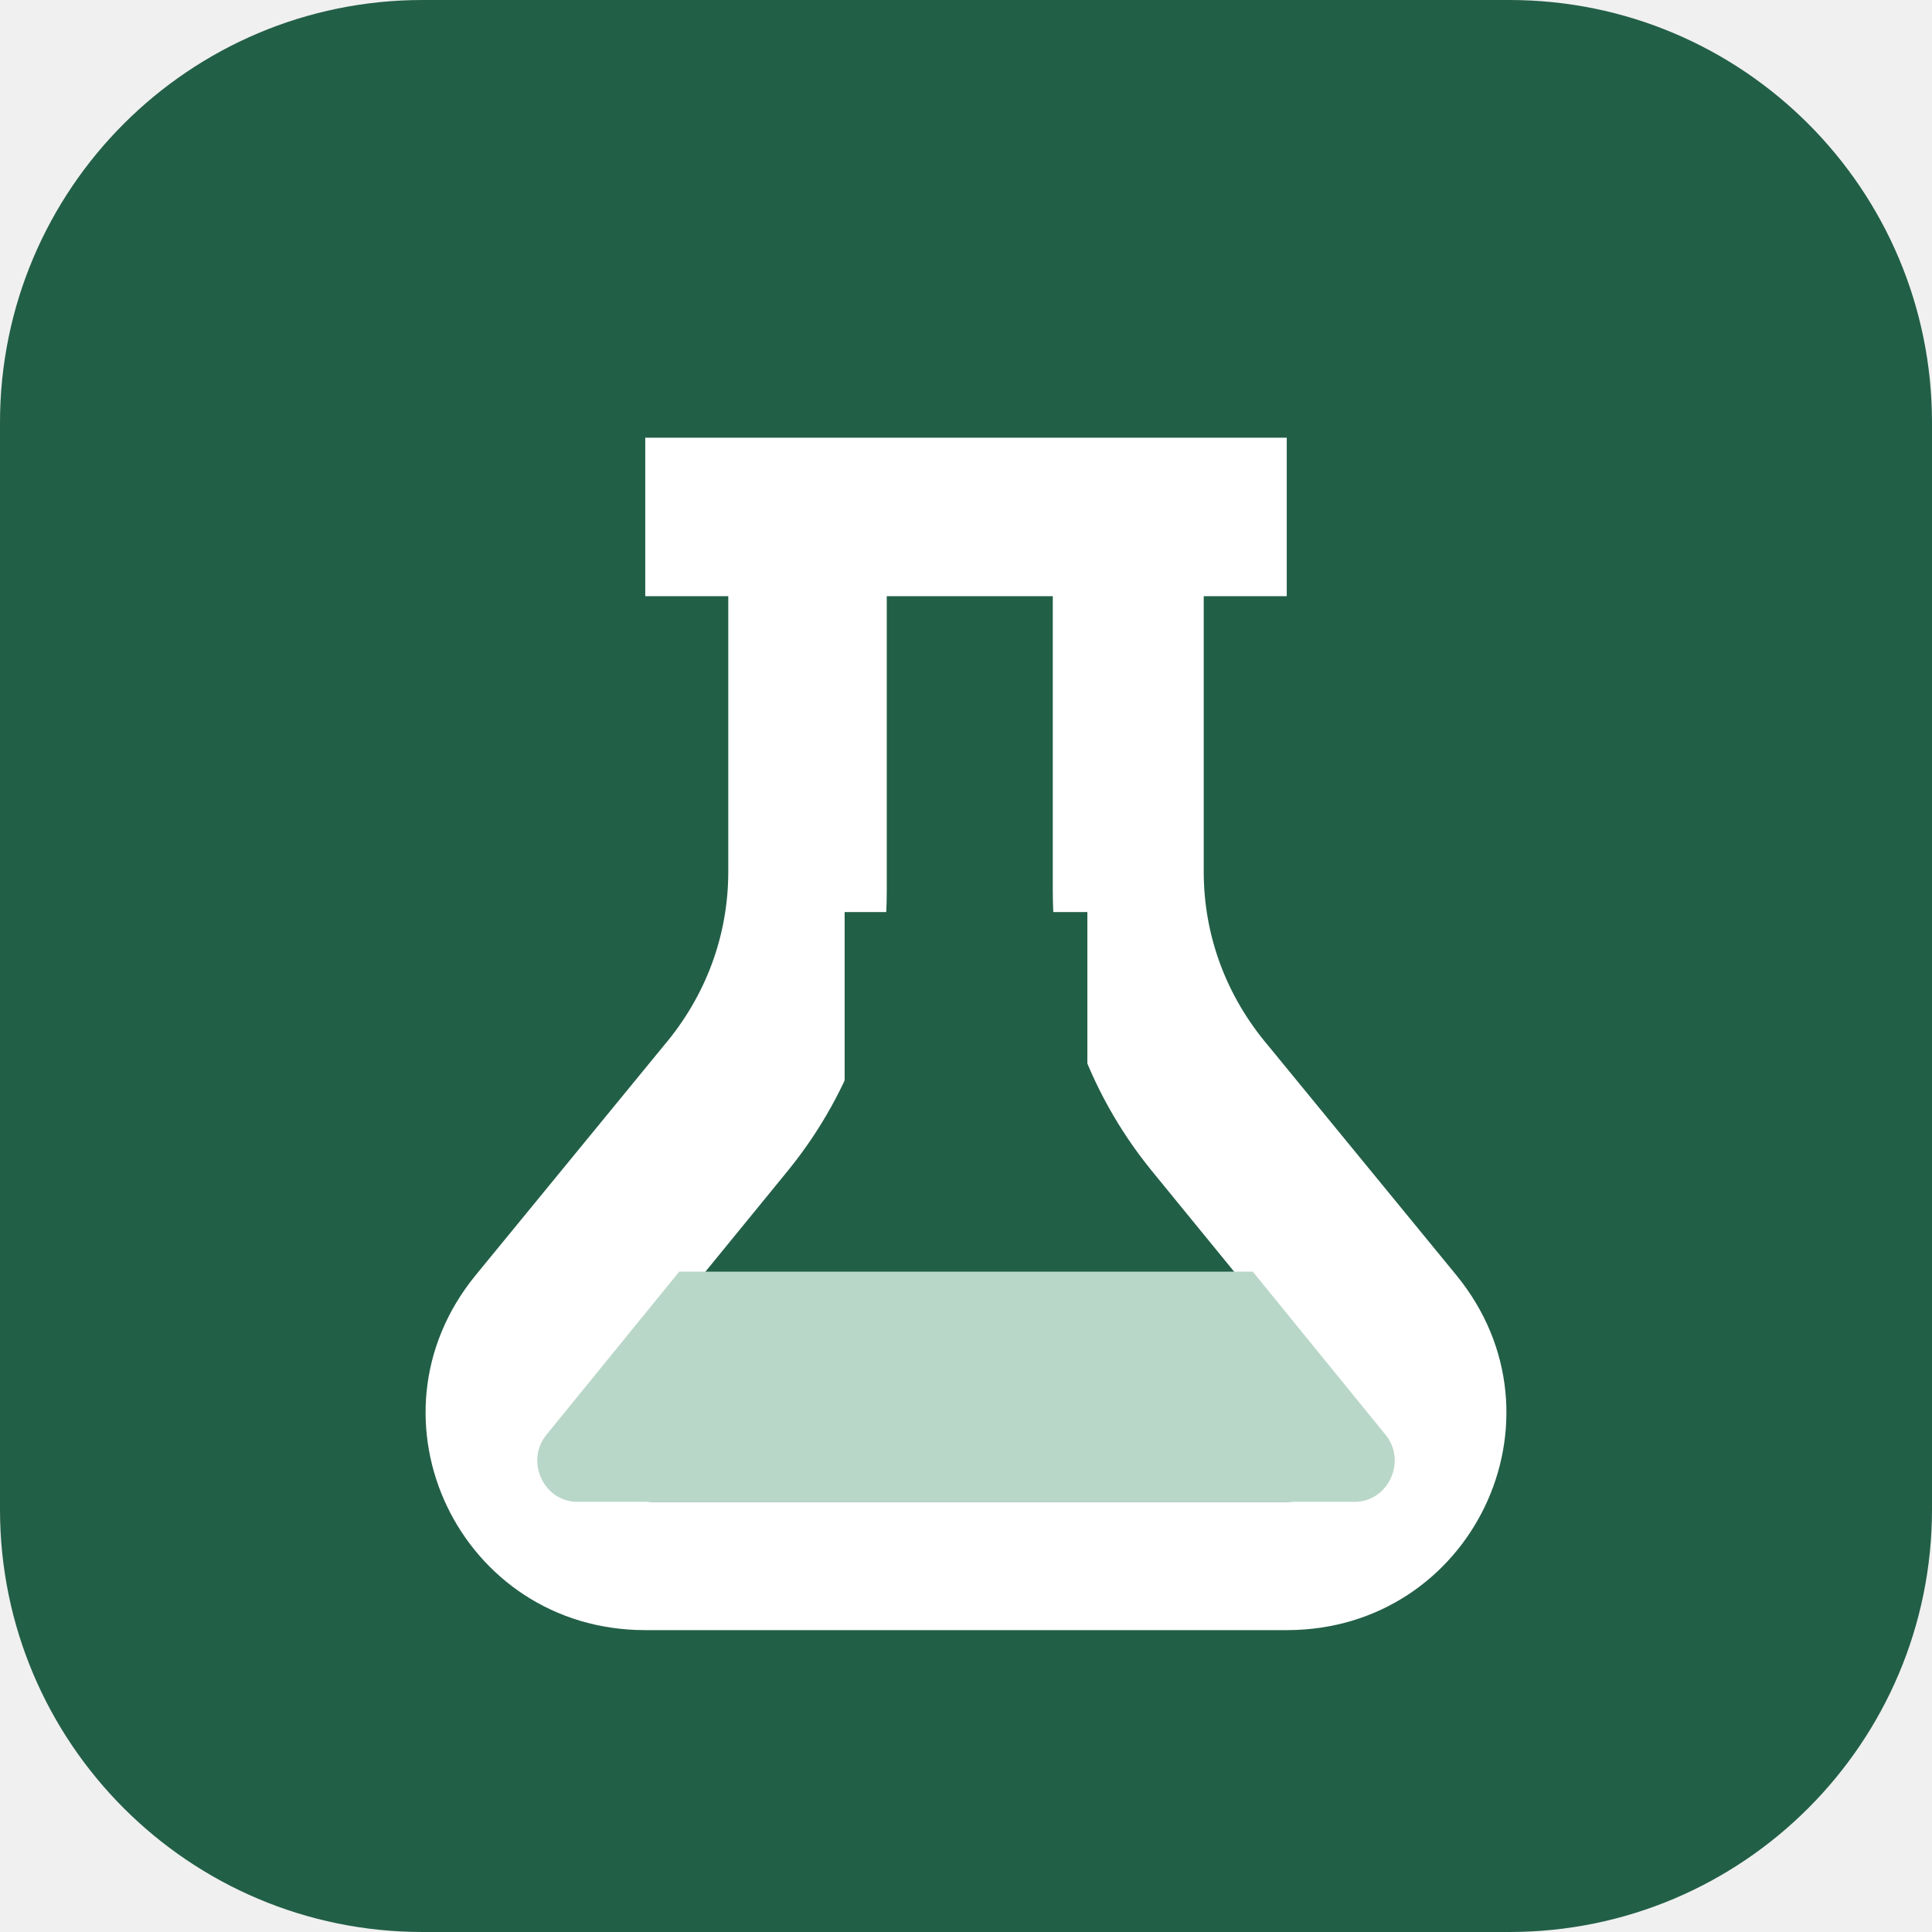
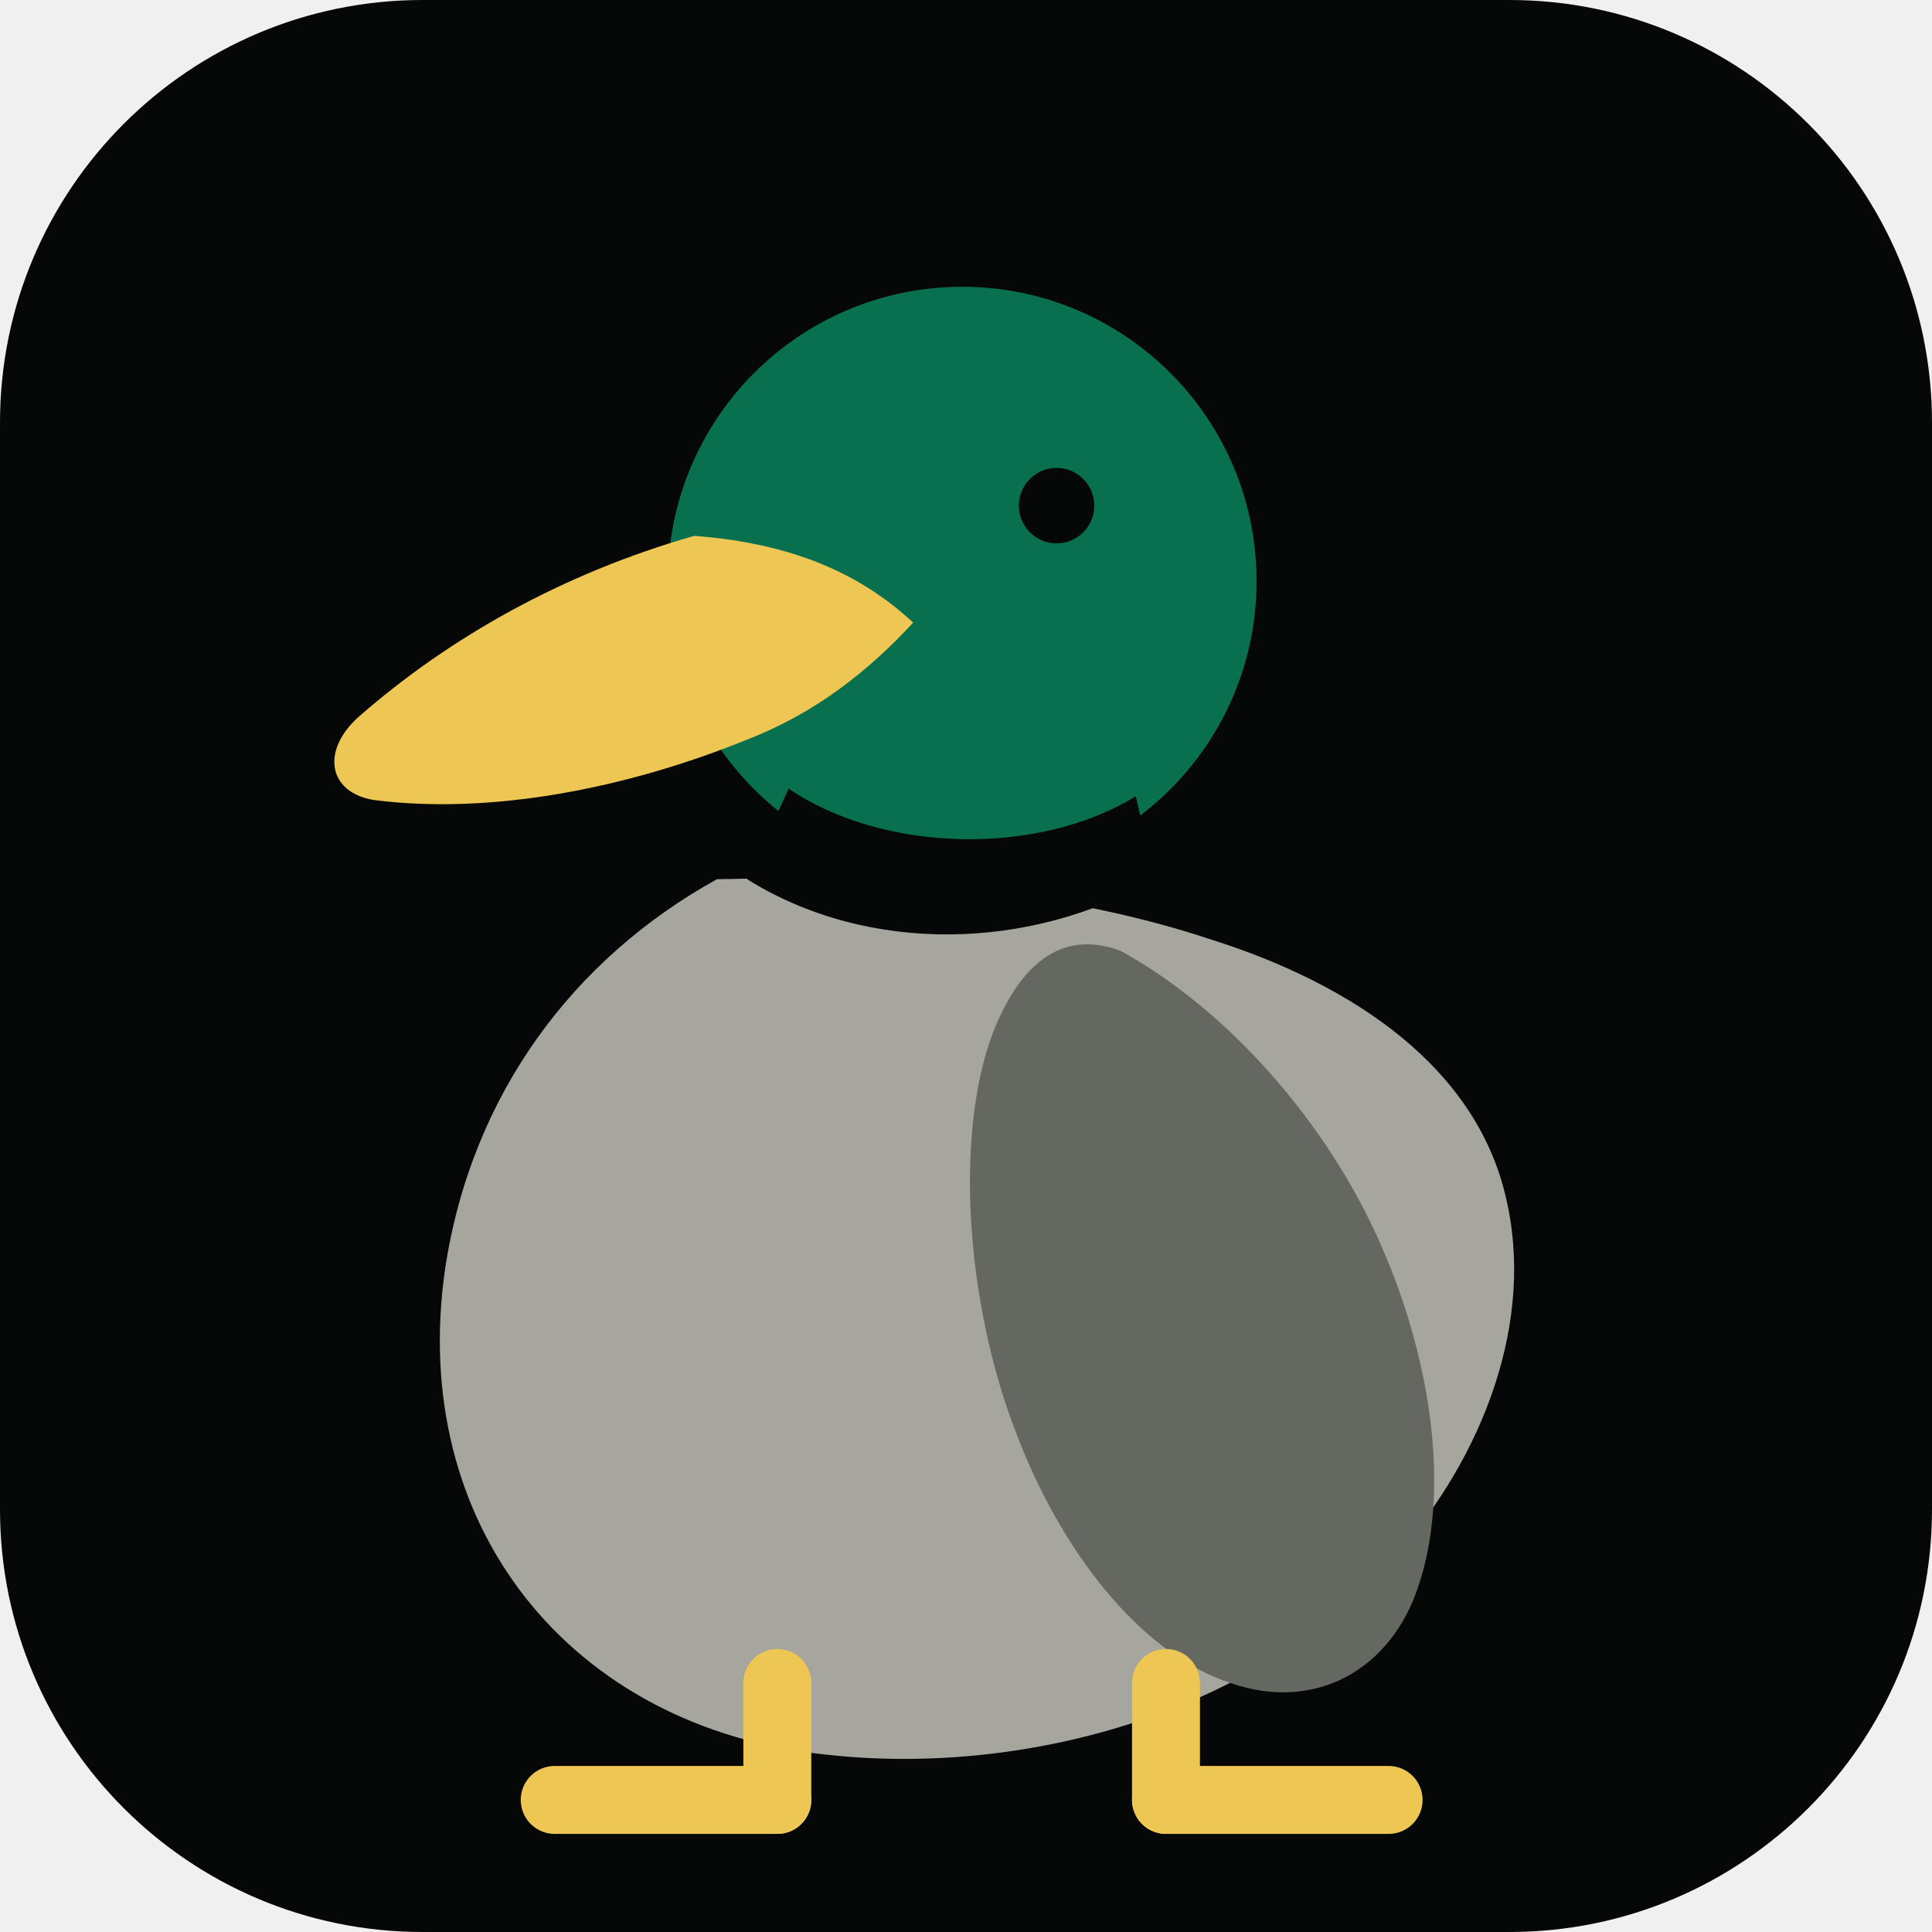
- <svg xmlns="http://www.w3.org/2000/svg" viewBox="0 0 512 512">
-   <rect width="512" height="512" rx="112" fill="#225f47" />
-   <path d="M171 116h170v42h-22v73c0 17 6 33 17 46l50 61c31 38 4 94-45 94H171c-49 0-76-56-45-94l50-61c11-13 17-29 17-46v-73h-22v-42zm64 42v78c0 27-9 53-26 74l-49 60c-9 11-1 28 13 28h168c14 0 22-17 13-28l-49-60c-17-21-26-47-26-74v-78h-44z" fill="#fff" />
-   <path d="M180 337h152l35 43c6 7 1 18-8 18H153c-9 0-14-11-8-18l35-43z" fill="#b9d7c8" />
-   <text x="256" y="305" text-anchor="middle" font-family="Arial, sans-serif" font-size="92" font-weight="800" fill="#225f47">M</text>
+ <svg xmlns="http://www.w3.org/2000/svg" viewBox="0 0 512 512" role="img" aria-label="Mallard duck">
+   <rect width="512" height="512" rx="112" fill="#050807" />
+   <path d="M190 233c-38 21-65 57-72 103-10 68 33 122 101 129 54 6 116-12 151-53 23-26 37-62 29-95-8-34-40-56-78-68-42-14-91-17-131-16z" fill="#a6a69e" />
+   <path d="M297 252c29 16 55 46 69 78 14 32 18 66 10 90-7 22-27 34-50 26-24-8-45-35-57-67-13-34-16-78-6-105 7-18 18-28 34-22z" fill="#656761" />
+   <circle cx="255" cy="154" r="78" fill="#08704f" />
+   <path d="M184 142c-35 10-65 27-89 48-10 9-8 20 4 22 31 4 67-3 99-16 18-7 32-18 44-31-14-13-32-21-58-23z" fill="#edc653" />
+   <circle cx="280" cy="134" r="10" fill="#050807" />
+   <path d="M209 209c25 17 66 18 92 2l5 22c-33 19-76 20-108 0z" fill="#050807" />
+   <path d="M206 446v31M309 446v31" stroke="#edc653" stroke-width="18" stroke-linecap="round" />
+   <path d="M206 477h-59M309 477h59" stroke="#edc653" stroke-width="18" stroke-linecap="round" />
</svg>
